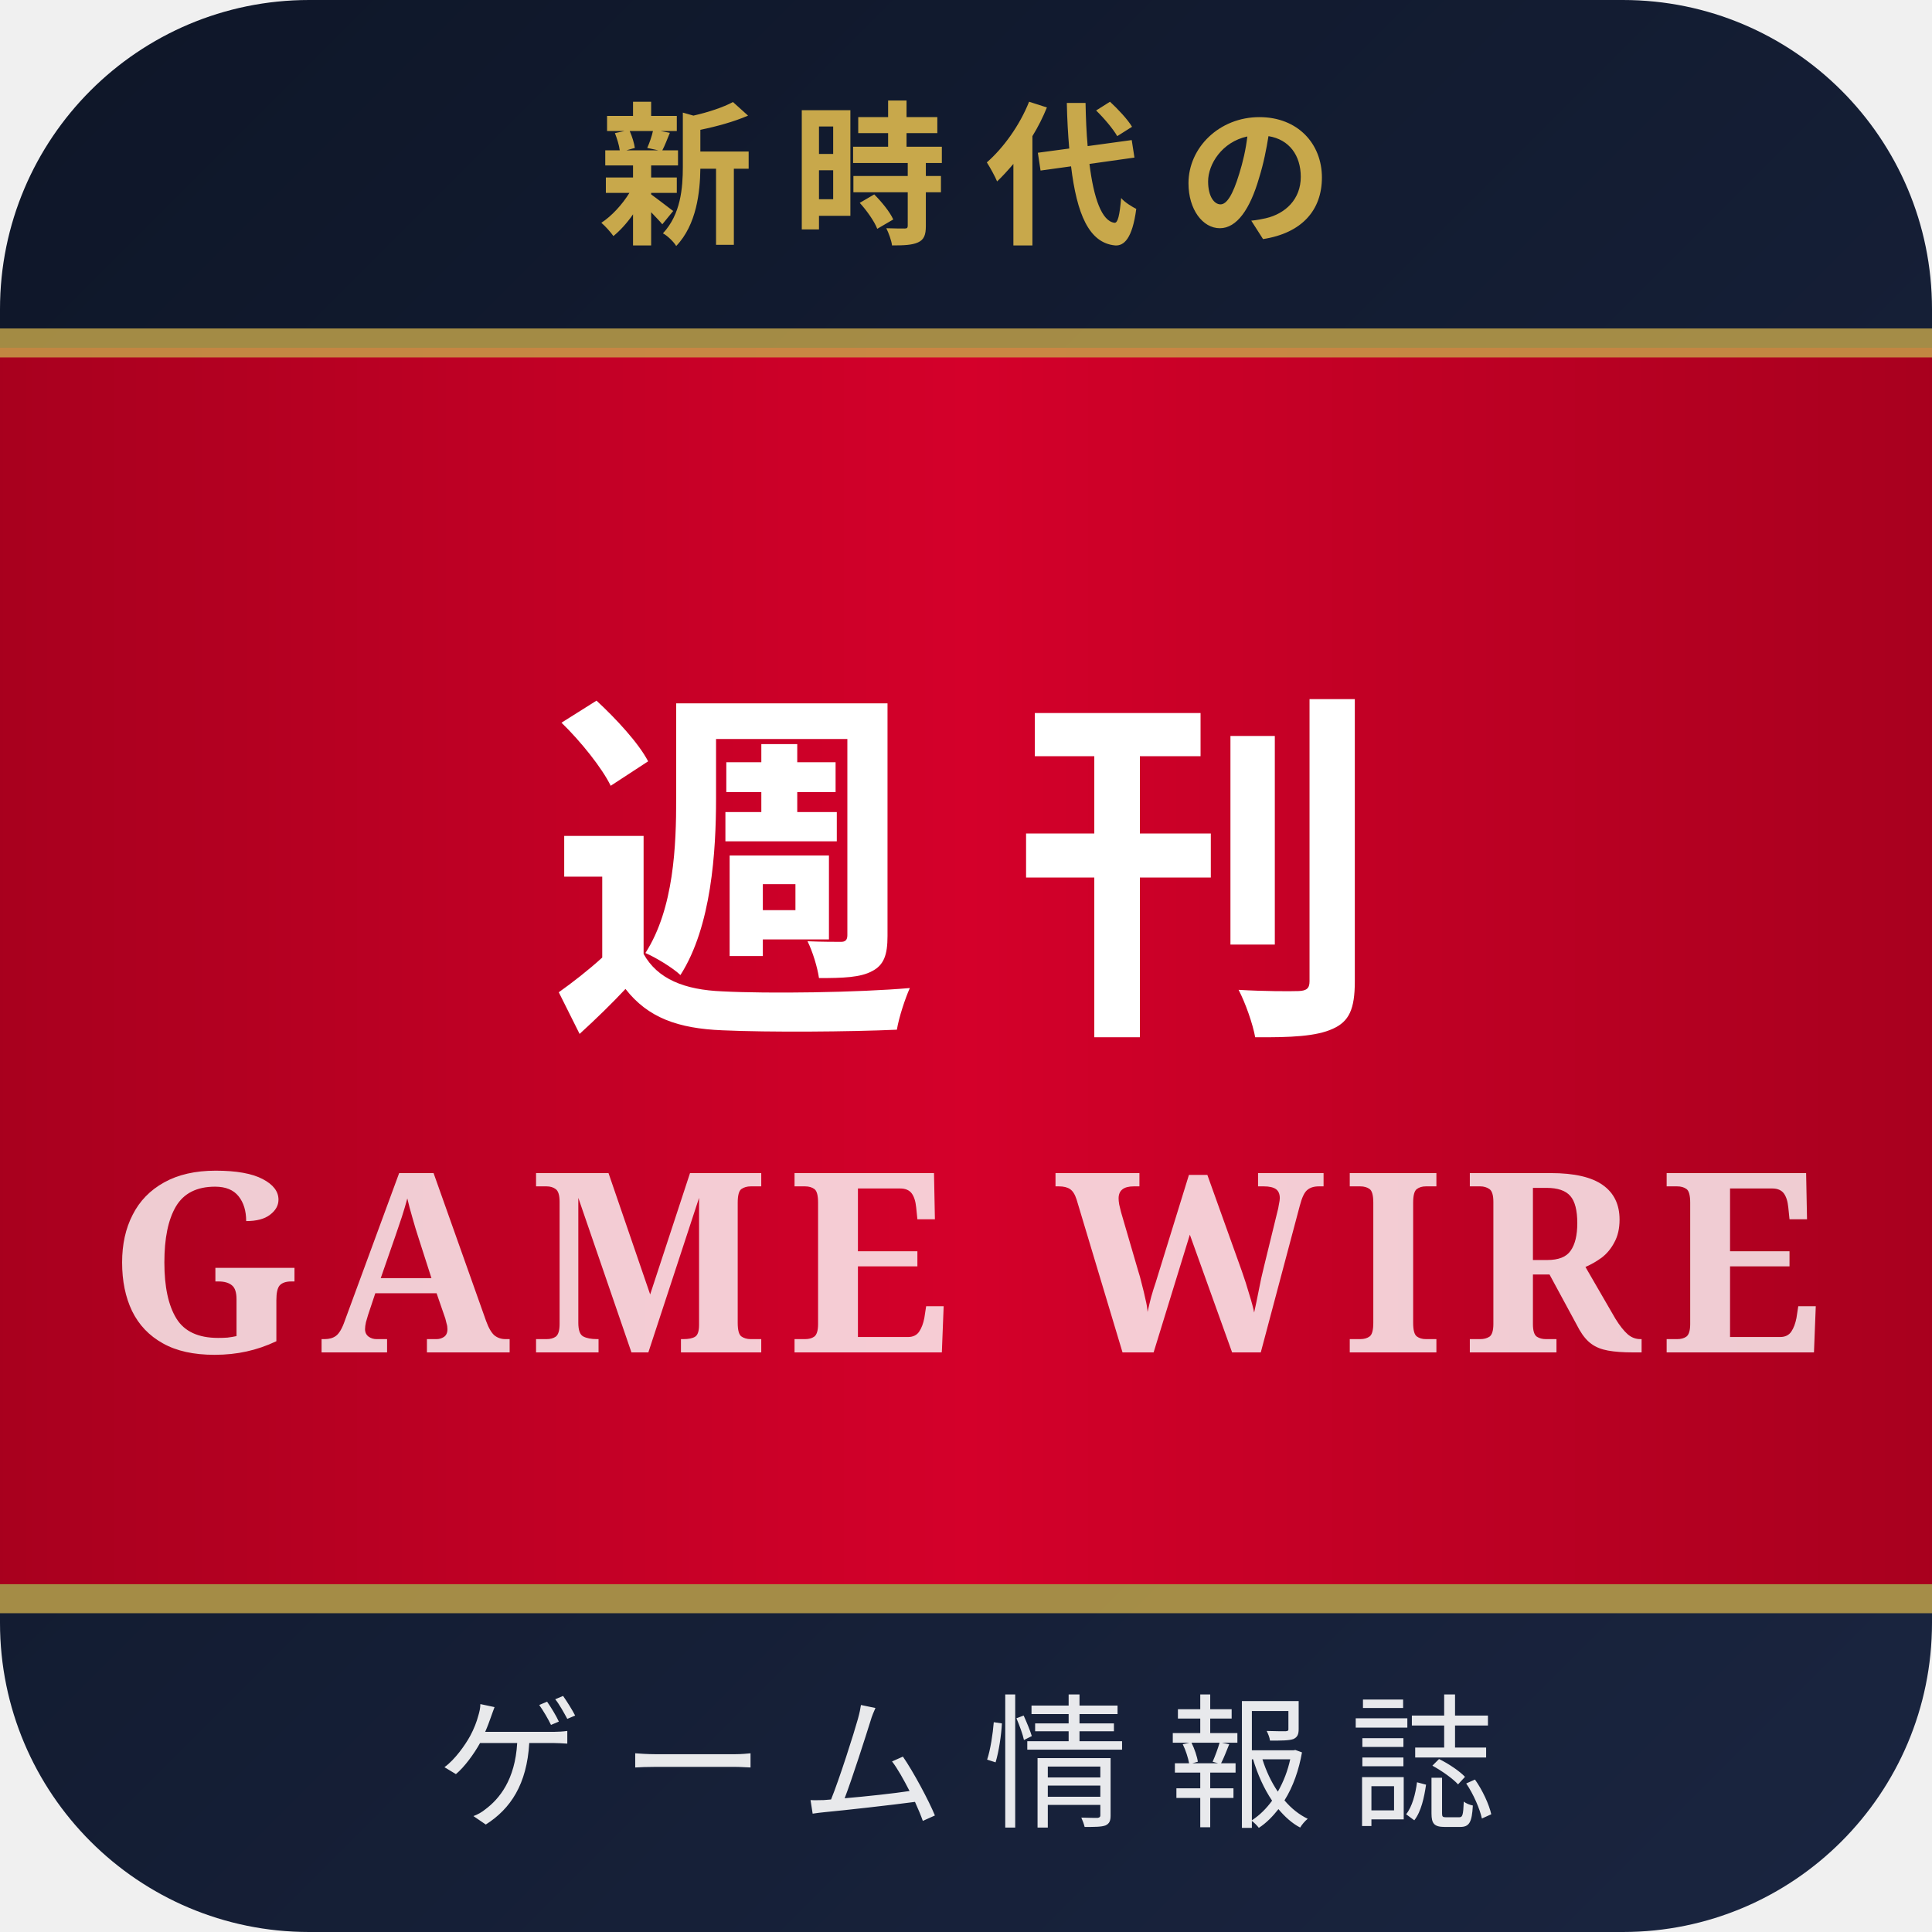
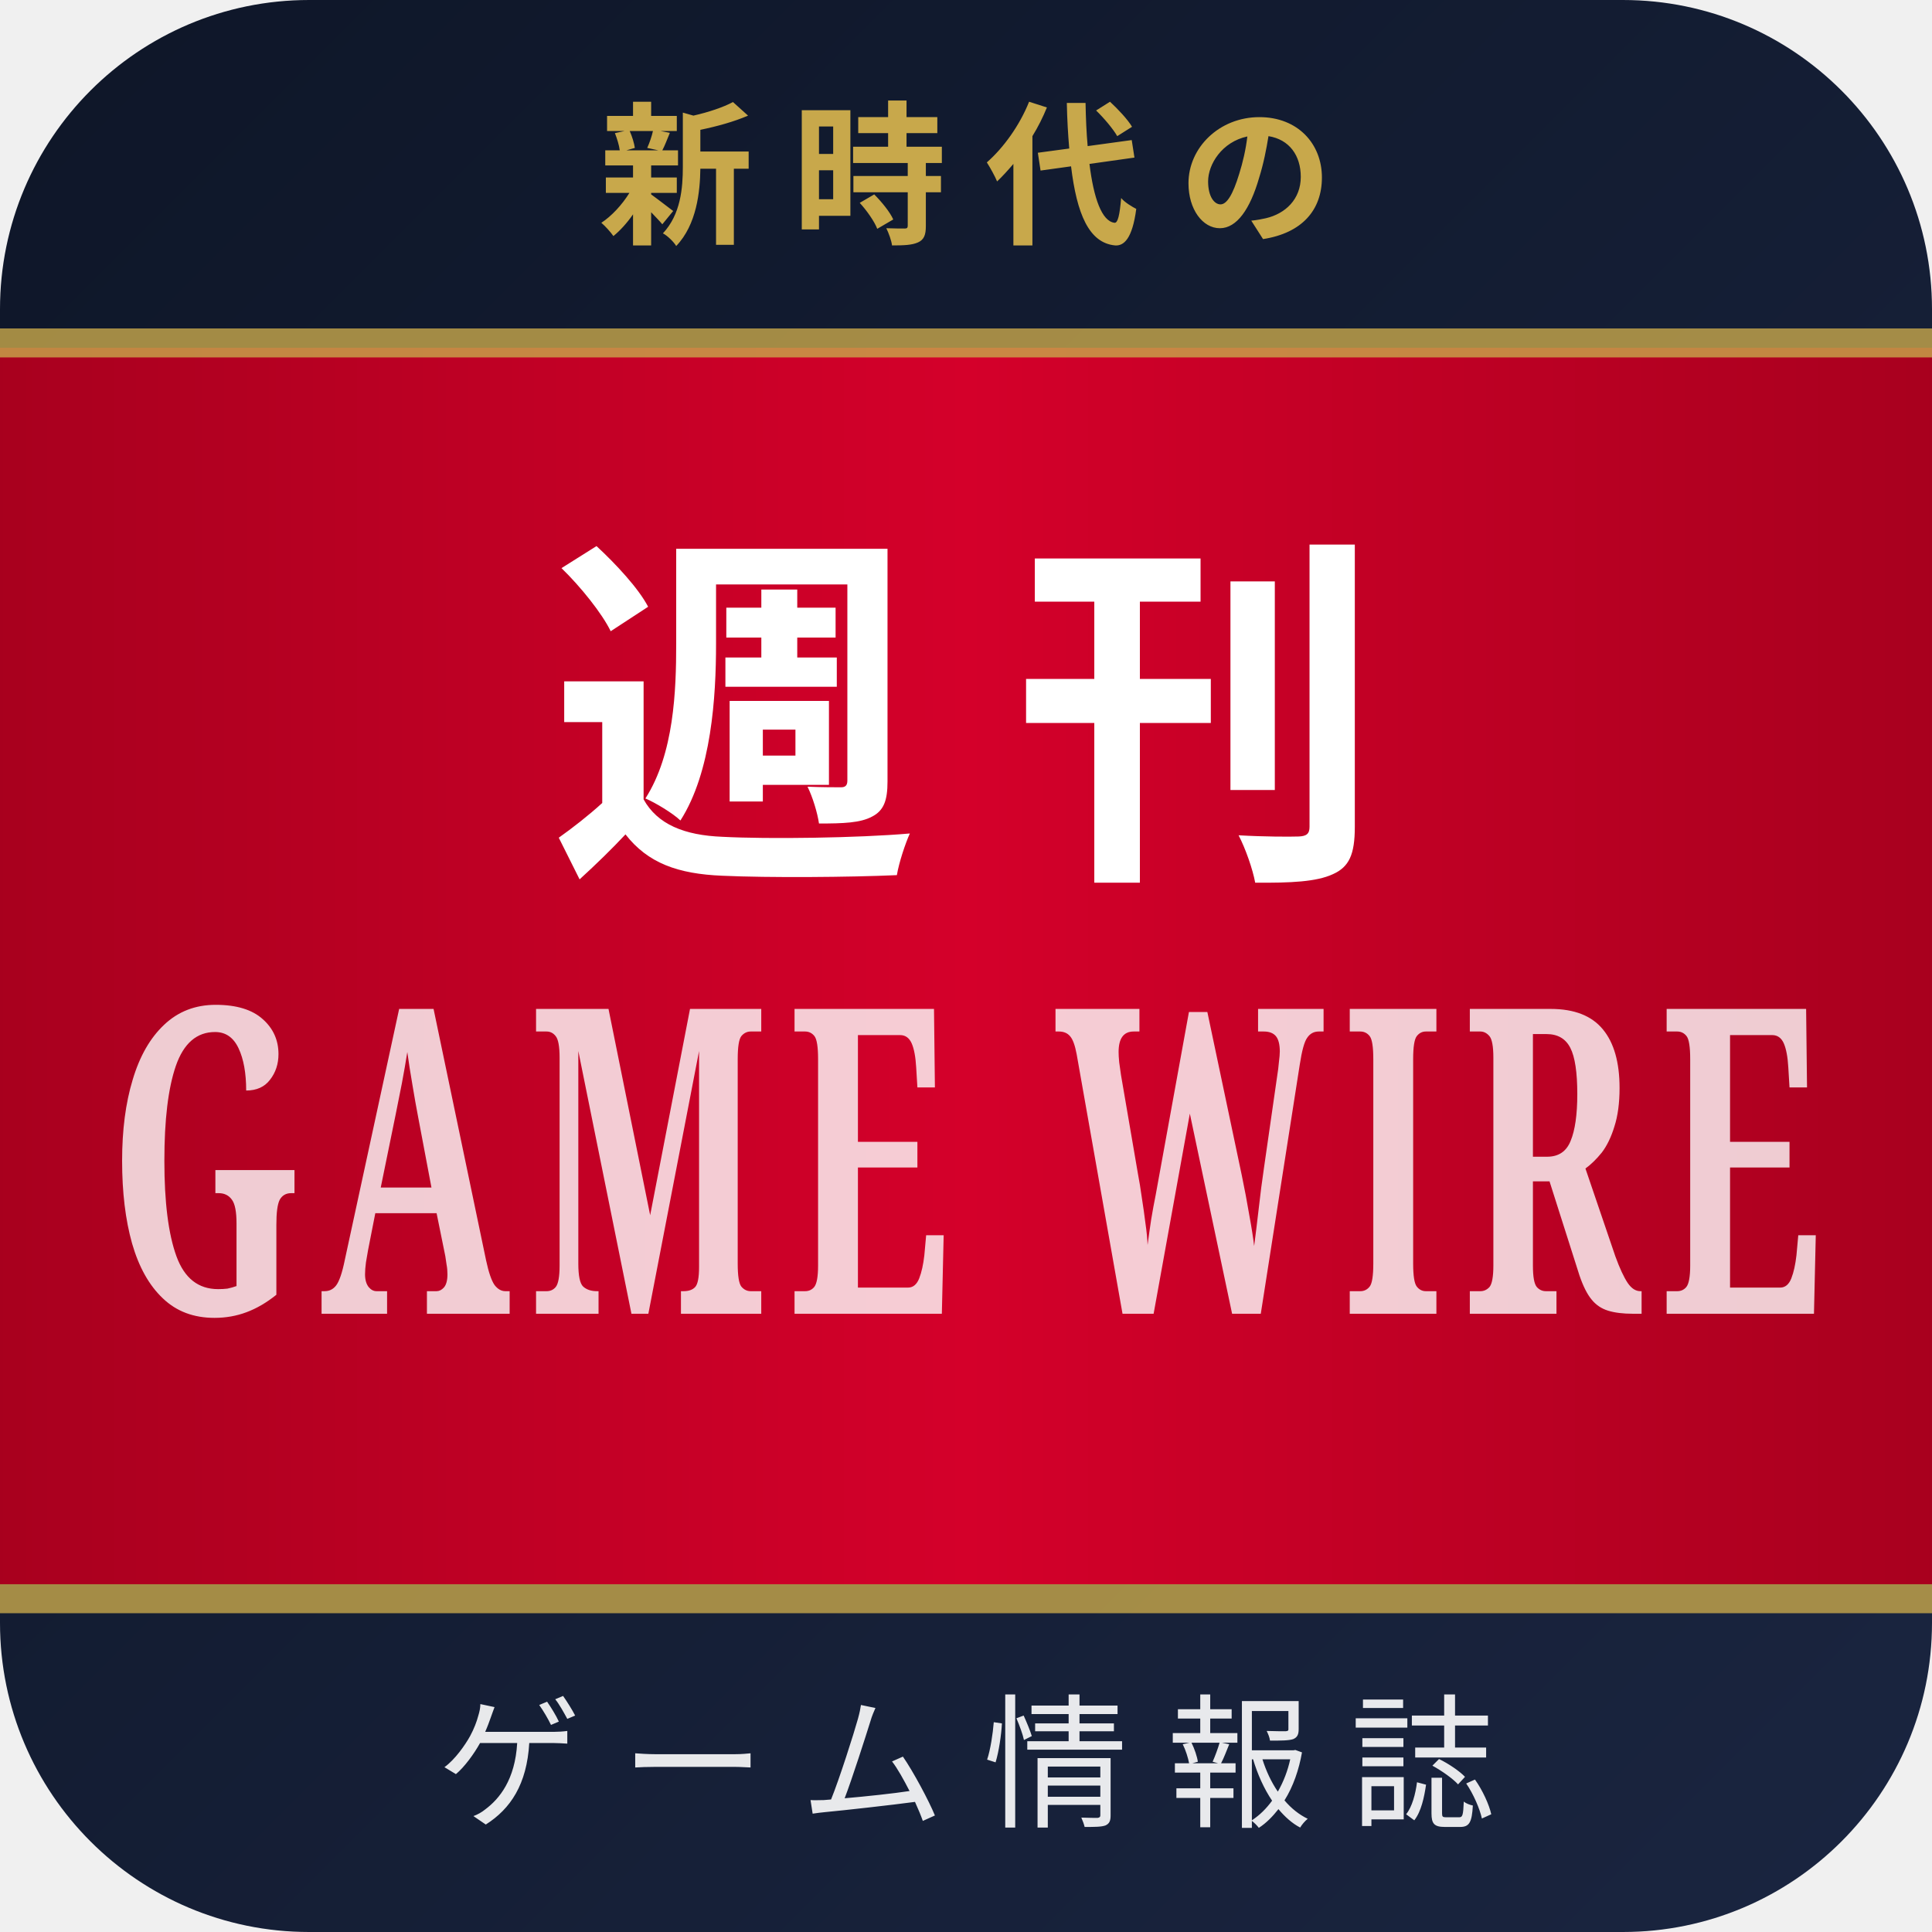
<svg xmlns="http://www.w3.org/2000/svg" viewBox="0 0 100 100">
  <defs>
    <linearGradient id="nv" x1="0%" y1="0%" x2="100%" y2="100%">
      <stop offset="0%" stop-color="#0e1628" />
      <stop offset="100%" stop-color="#1a2540" />
    </linearGradient>
    <linearGradient id="rd" x1="0%" y1="0%" x2="100%" y2="0%">
      <stop offset="0%" stop-color="#a8001e" />
      <stop offset="50%" stop-color="#d4002a" />
      <stop offset="100%" stop-color="#a8001e" />
    </linearGradient>
  </defs>
  <rect width="100" height="100" rx="16" fill="url(#nv)" />
  <rect x="0" y="18" width="100" height="64" fill="url(#rd)" />
  <rect x="0" y="17" width="100" height="1.5" fill="#c8a84b" opacity="0.8" />
  <rect x="0" y="82" width="100" height="1.5" fill="#c8a84b" opacity="0.8" />
  <text x="50" y="12" font-size="8" font-family="'Hiragino Mincho ProN','Noto Serif JP',serif" font-weight="700" text-anchor="middle" fill="#c8a84b" letter-spacing="2">新時代の</text>
-   <text x="50" y="52" font-size="19" font-family="'Hiragino Mincho ProN','Noto Serif JP',serif" font-weight="700" text-anchor="middle" fill="#ffffff" letter-spacing="5">週刊</text>
-   <text x="50" y="70" font-size="13" font-family="Georgia,serif" font-weight="700" text-anchor="middle" fill="#ffffffcc" letter-spacing="1">GAME WIRE</text>
+   <text x="50" y="44" font-size="19" font-family="'Hiragino Mincho ProN','Noto Serif JP',serif" font-weight="700" text-anchor="middle" fill="#ffffff" letter-spacing="5">週刊</text>
+   <g transform="translate(0,68) scale(1,1.7) translate(0,-68)">
+     <text x="50" y="68" font-size="13" font-family="Georgia,serif" font-weight="700" text-anchor="middle" fill="#ffffffcc" letter-spacing="1">GAME WIRE</text>
+   </g>
  <text x="50" y="94" font-size="7.5" font-family="'Hiragino Mincho ProN','Noto Serif JP',serif" font-weight="500" text-anchor="middle" fill="#ffffff" letter-spacing="2" opacity="0.9">ゲーム情報誌</text>
</svg>
